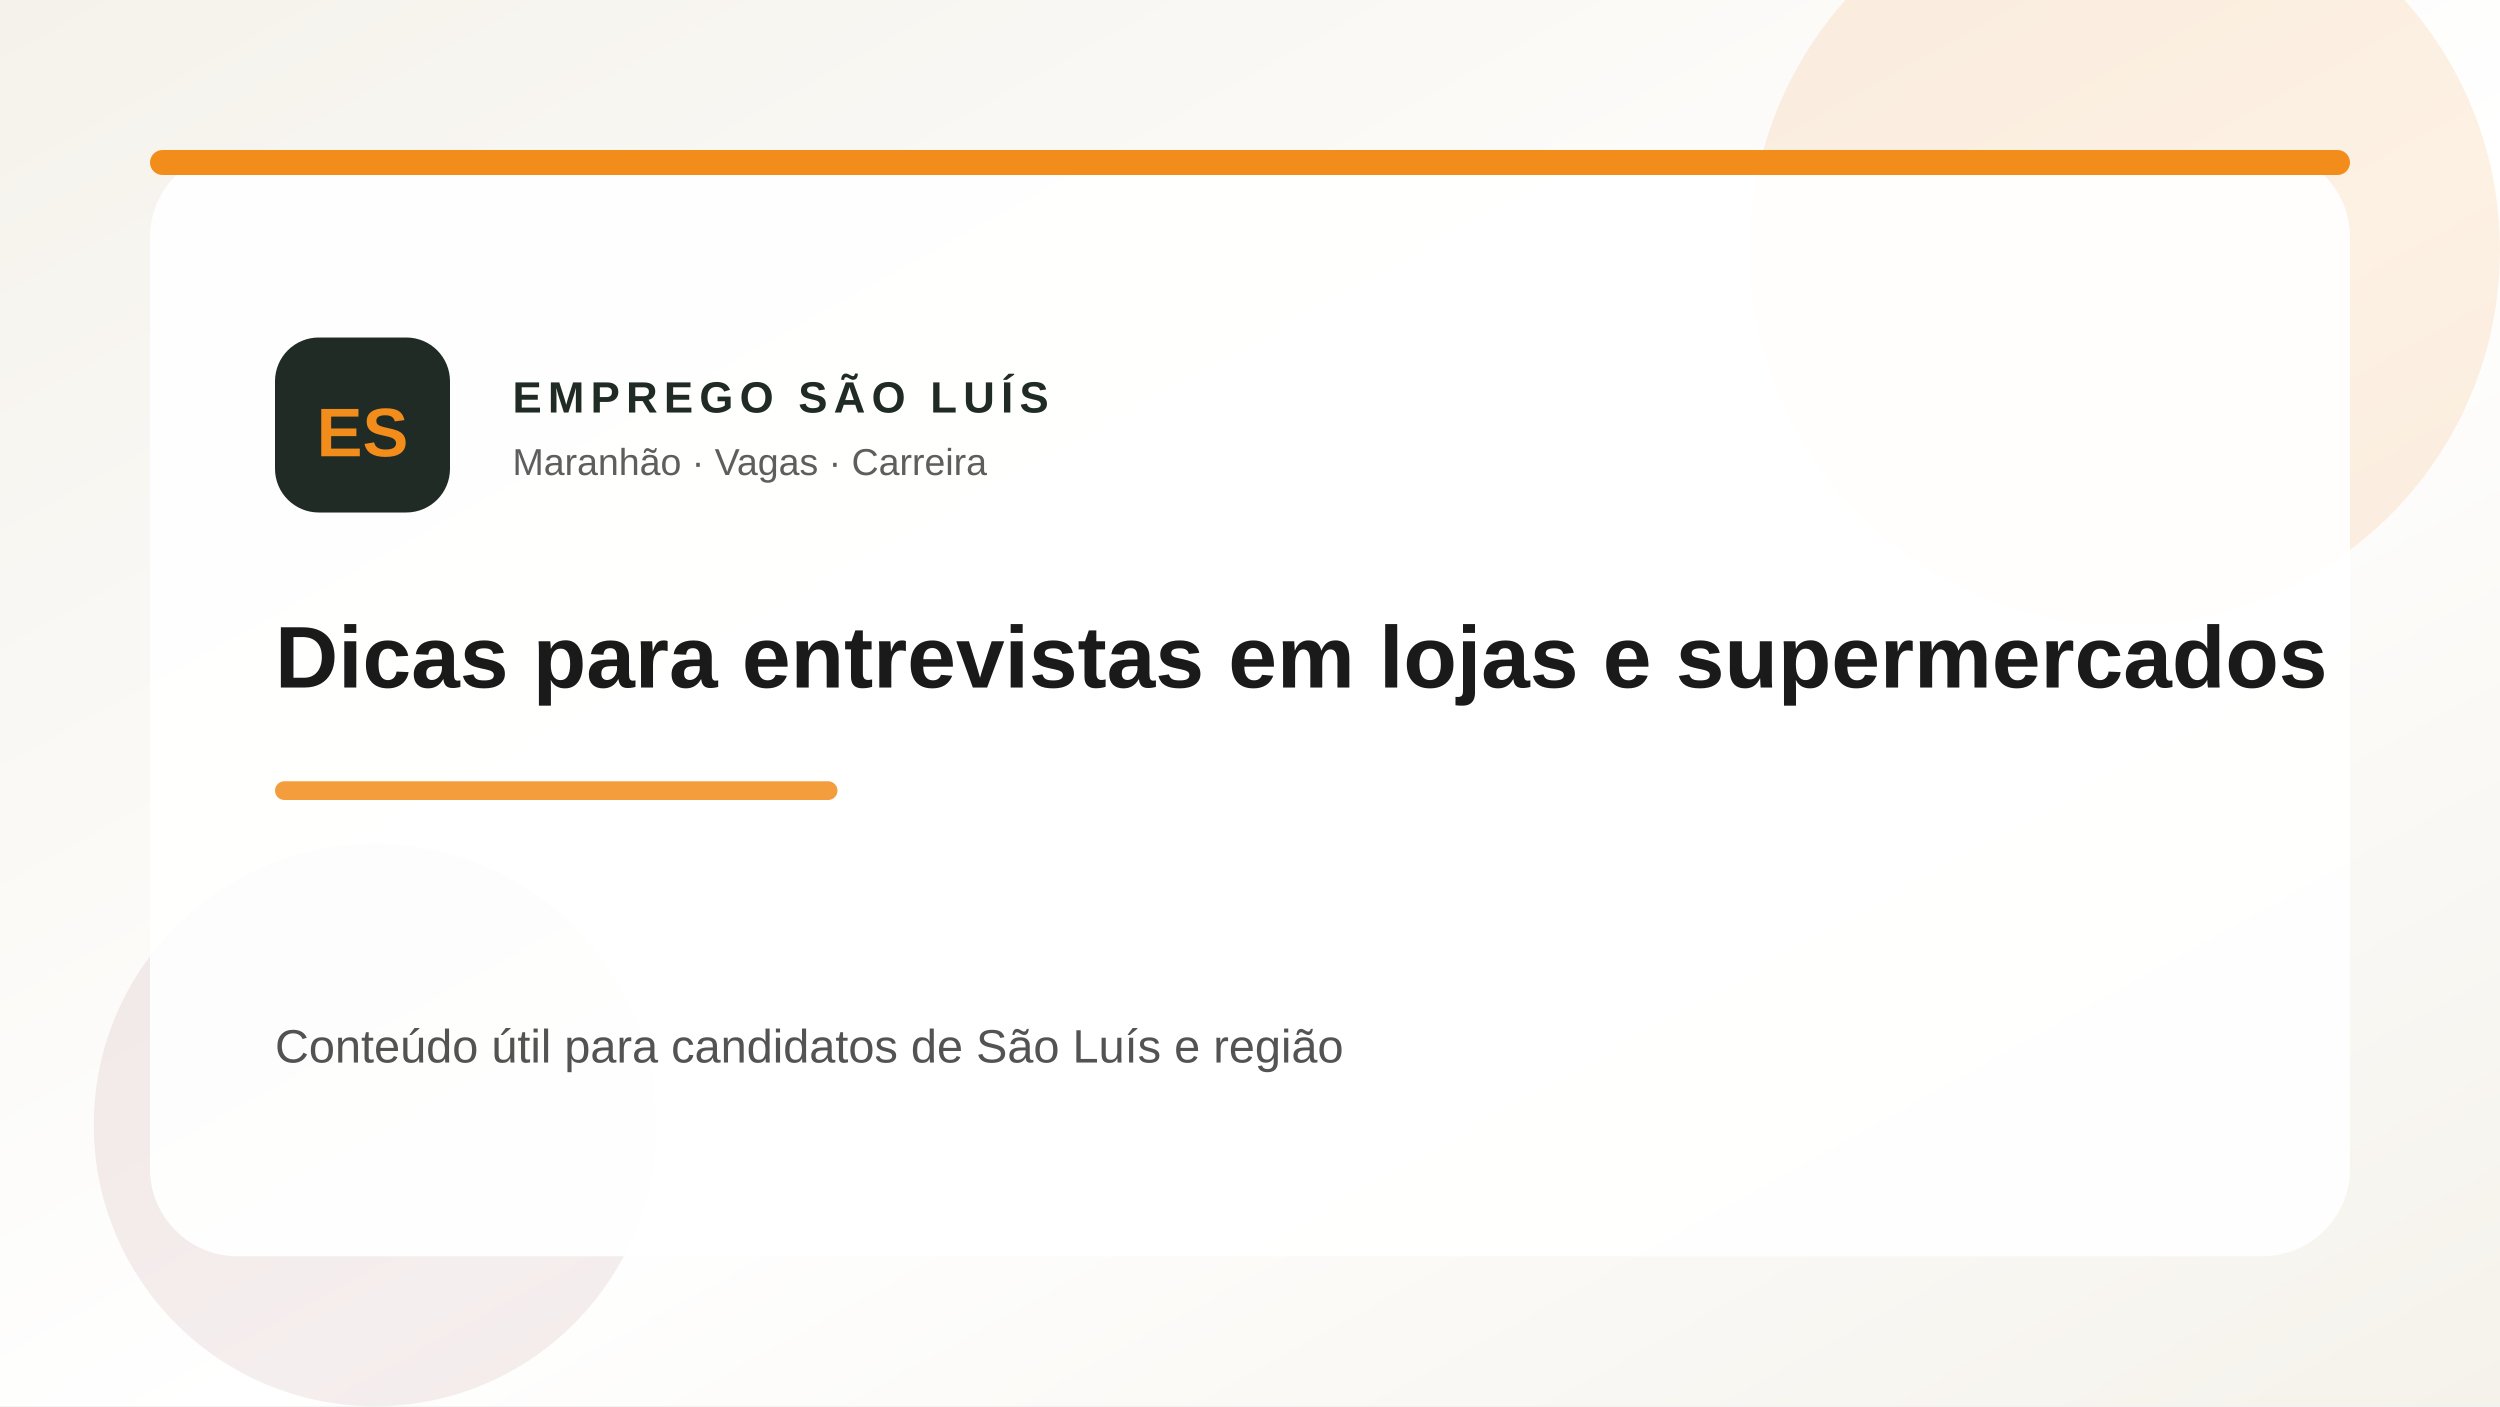
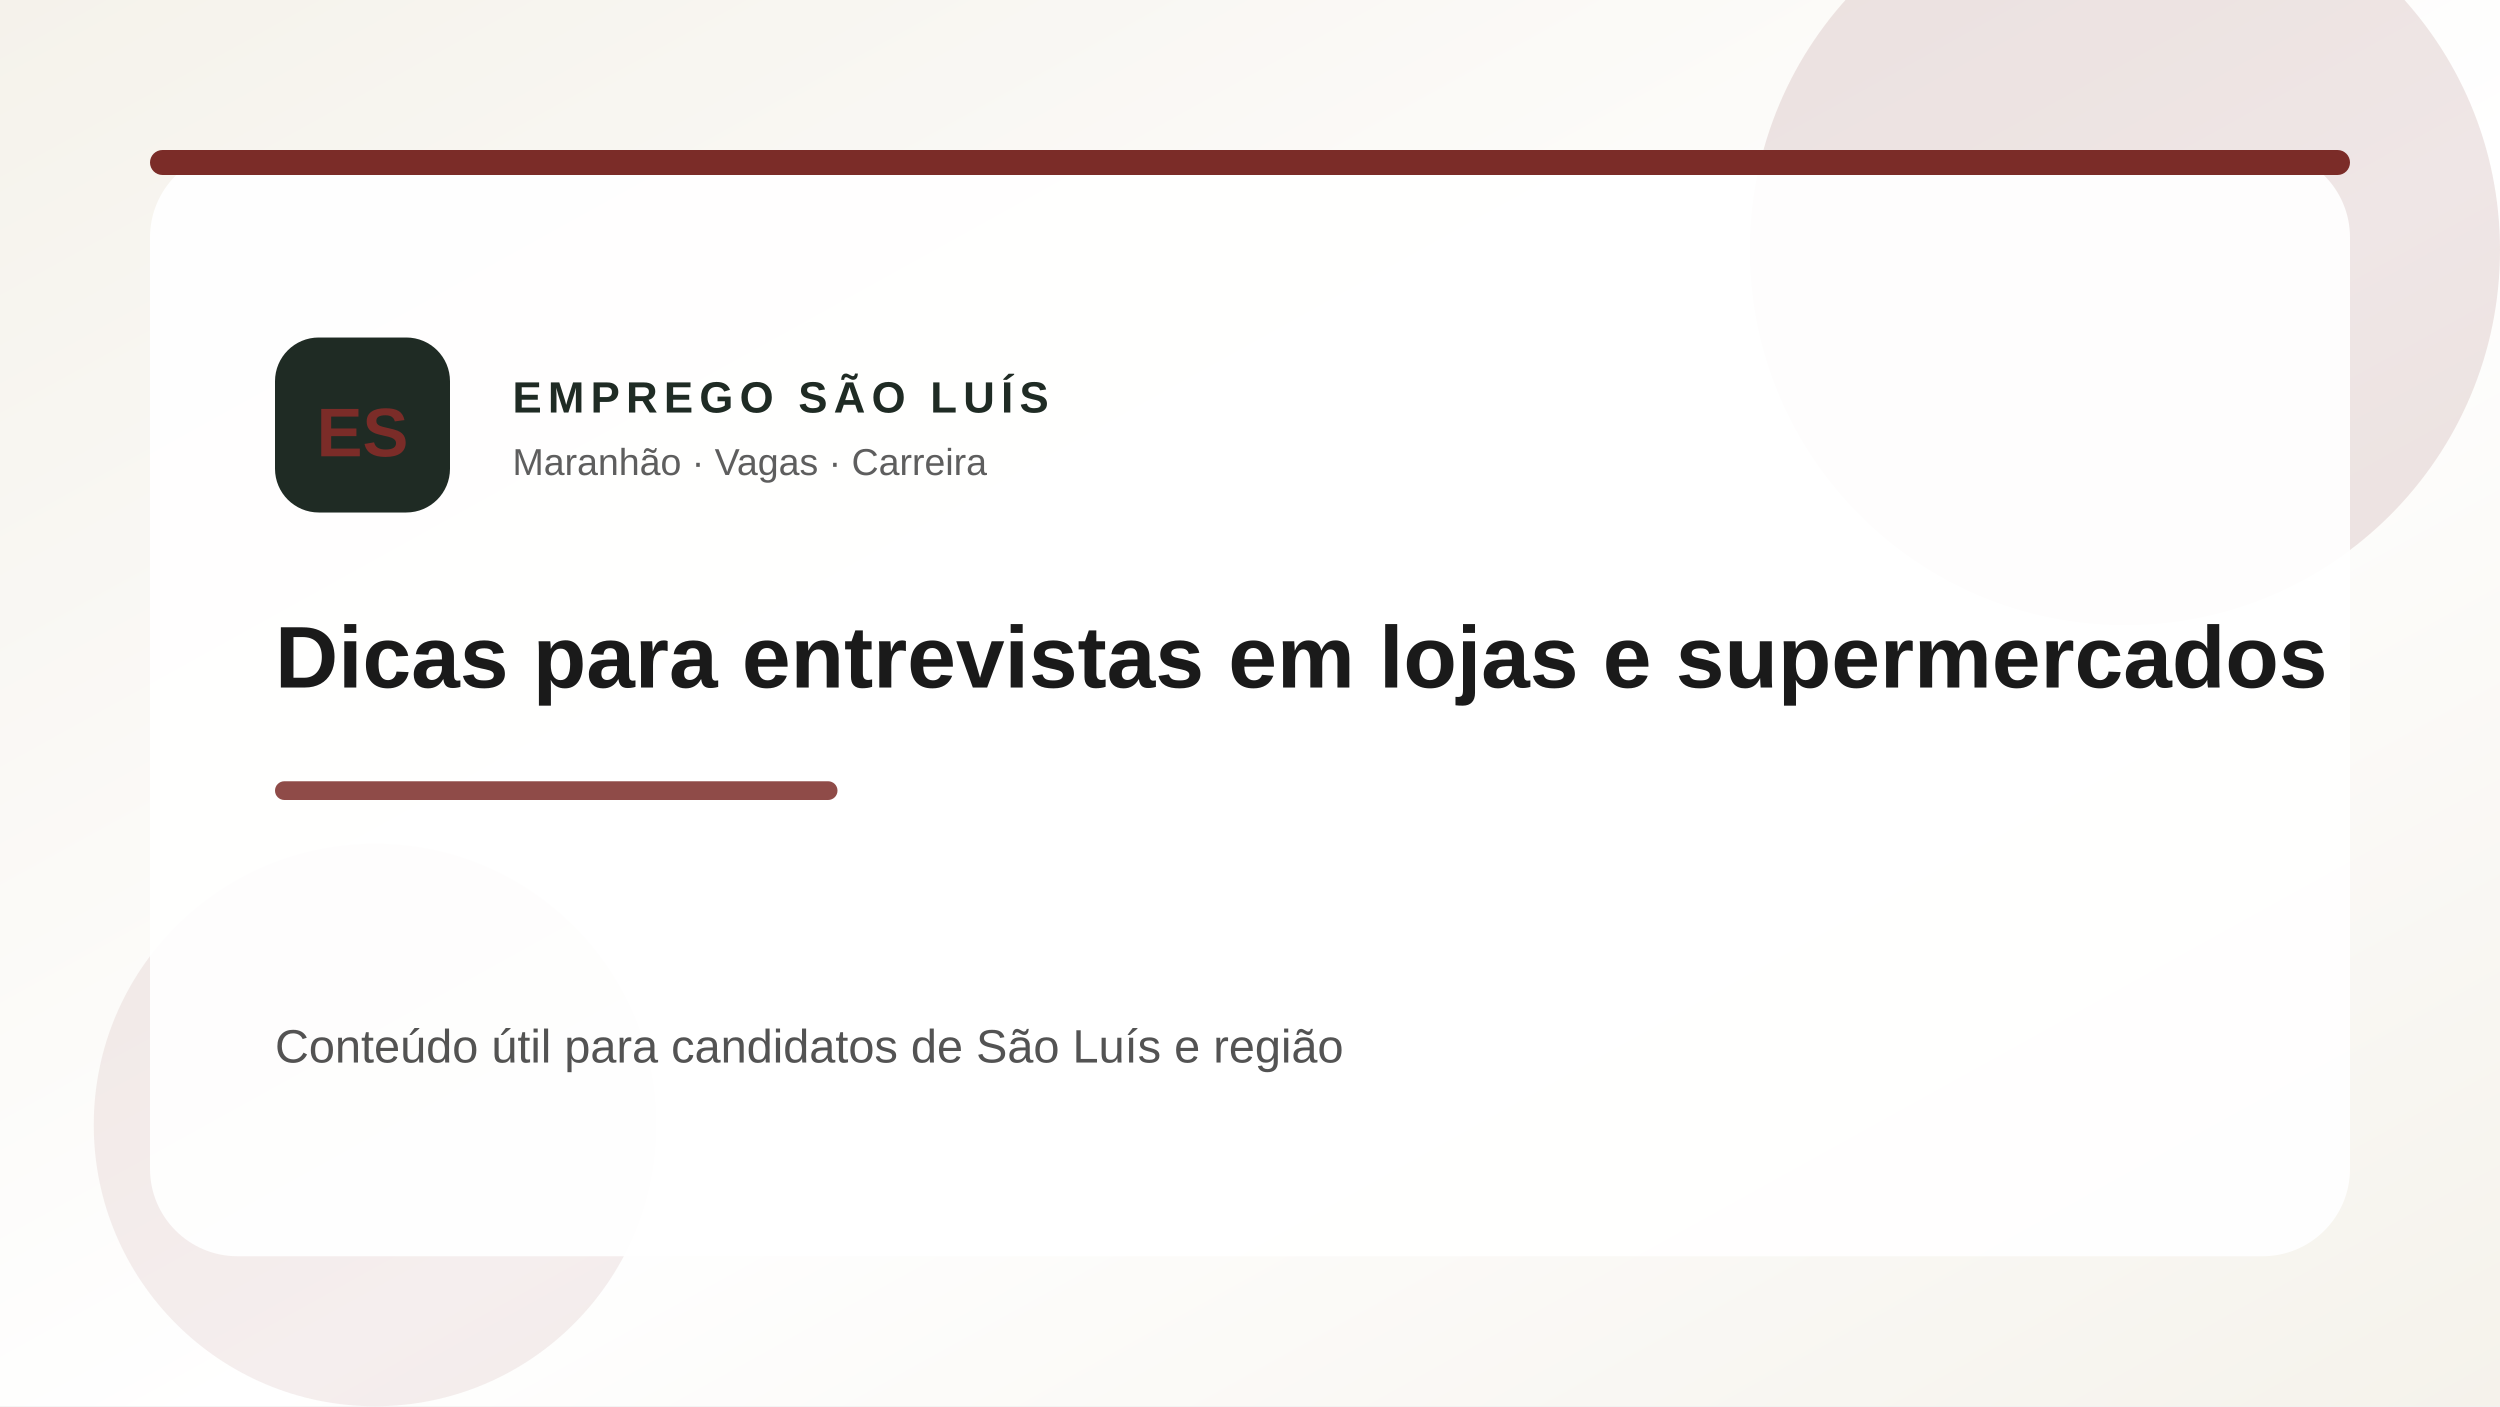
<svg xmlns="http://www.w3.org/2000/svg" width="800" height="450" viewBox="0 0 800 450" role="img" aria-label="Capa: Dicas para entrevistas em lojas e supermercados">
  <defs>
    <linearGradient id="bg-dicas-para-entrevistas-em-lojas-e-supermercados" x1="0%" y1="0%" x2="100%" y2="100%">
      <stop offset="0%" stop-color="#F5F2EB" />
      <stop offset="55%" stop-color="#FFFFFF" />
      <stop offset="100%" stop-color="#F5F2EB" />
    </linearGradient>
  </defs>
  <rect width="800" height="450" fill="url(#bg-dicas-para-entrevistas-em-lojas-e-supermercados)" />
-   <circle cx="680" cy="80" r="120" fill="#F28C1B" opacity="0.12" />
+   <circle cx="680" cy="80" r="120" fill="#7B2C28" opacity="0.12" />
  <circle cx="120" cy="360" r="90" fill="#7B2C28" opacity="0.08" />
  <rect x="48" y="48" width="704" height="354" rx="28" fill="#FFFFFF" opacity="0.92" />
-   <rect x="48" y="48" width="704" height="8" rx="4" fill="#F28C1B" />
+   <rect x="48" y="48" width="704" height="8" rx="4" fill="#7B2C28" />
  <g transform="translate(88,108)">
    <rect x="0" y="0" width="56" height="56" rx="14" fill="#1F2B24" />
-     <text x="28" y="38" text-anchor="middle" font-family="Segoe UI, Arial, sans-serif" font-size="22" font-weight="700" fill="#F28C1B">ES</text>
+     <text x="28" y="38" text-anchor="middle" font-family="Segoe UI, Arial, sans-serif" font-size="22" font-weight="700" fill="#7B2C28">ES</text>
    <text x="76" y="24" font-family="Segoe UI, Arial, sans-serif" font-size="14" font-weight="700" fill="#1F2B24" letter-spacing="2">EMPREGO SÃO LUÍS</text>
    <text x="76" y="44" font-family="Segoe UI, Arial, sans-serif" font-size="12" fill="#1A1A1A" opacity="0.7">Maranhão · Vagas · Carreira</text>
  </g>
  <text x="88" y="220" font-family="Segoe UI, Arial, sans-serif" font-size="28" font-weight="700" fill="#1A1A1A">
    Dicas para entrevistas em lojas e supermercados
  </text>
-   <rect x="88" y="250" width="180" height="6" rx="3" fill="#F28C1B" opacity="0.85" />
+   <rect x="88" y="250" width="180" height="6" rx="3" fill="#7B2C28" opacity="0.85" />
  <text x="88" y="340" font-family="Segoe UI, Arial, sans-serif" font-size="15" fill="#1A1A1A" opacity="0.75">Conteúdo útil para candidatos de São Luís e região</text>
</svg>
